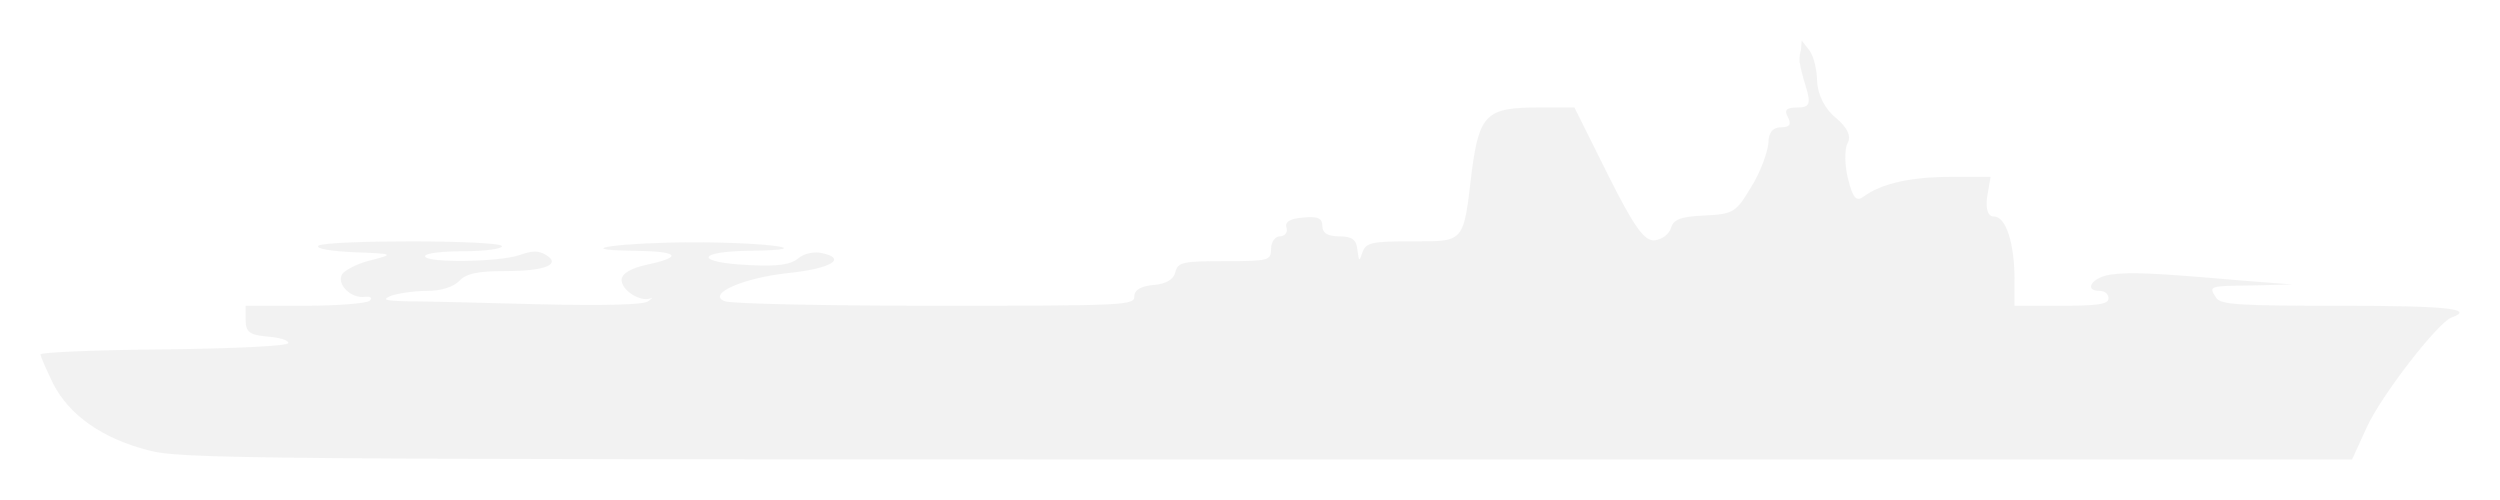
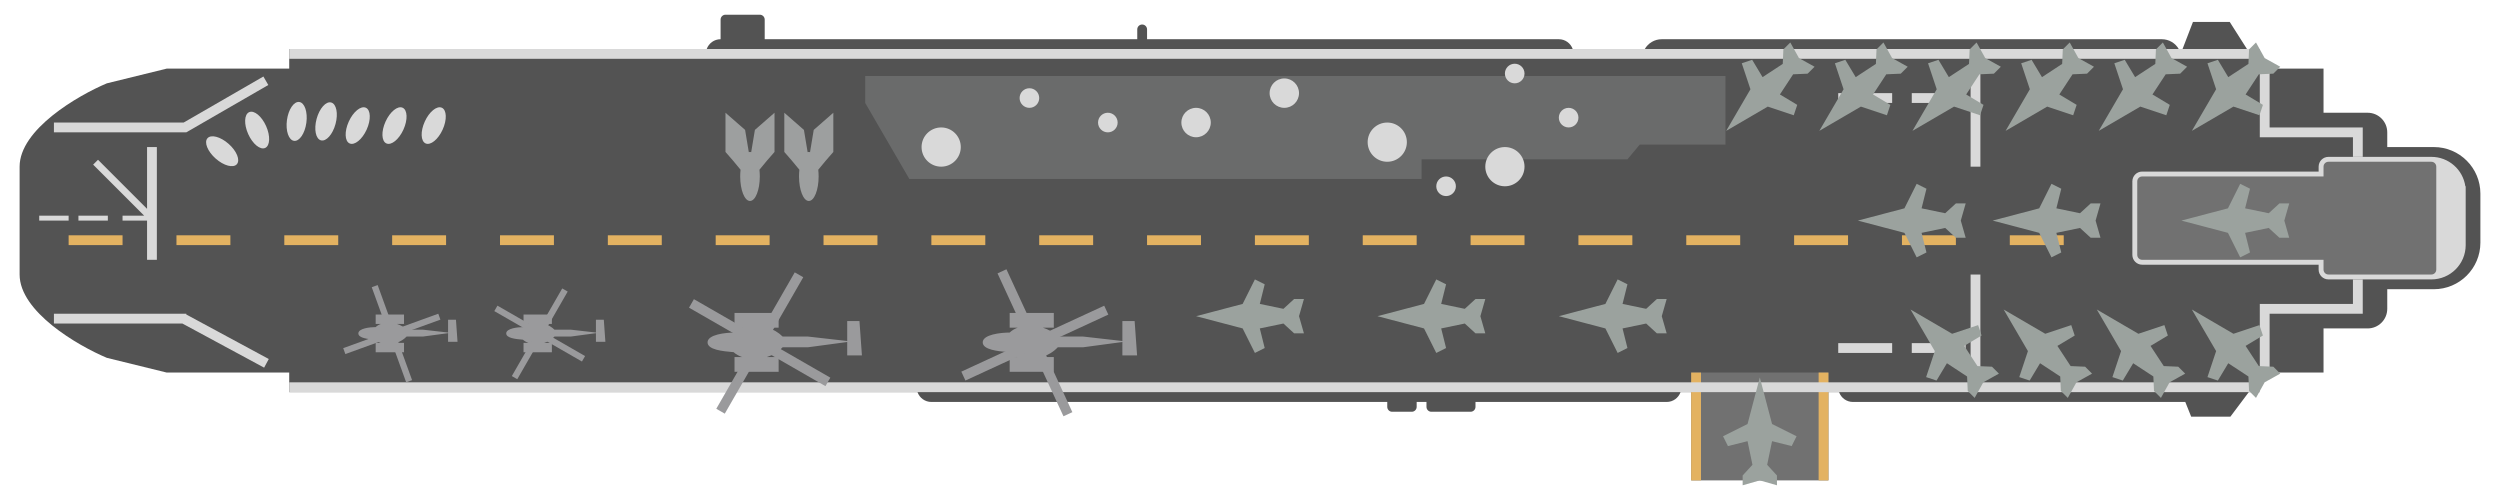
- <svg xmlns="http://www.w3.org/2000/svg" width="185" height="37" viewBox="0 0 185 37" fill="none">
-   <path d="M133.265 3.734C133.138 4.137 133.138 4.578 133.202 4.724C133.202 4.871 133.391 5.641 133.644 6.449C134.024 7.696 133.897 7.953 133.012 7.953C132.19 7.953 132 8.136 132.316 8.686C132.569 9.2 132.443 9.42 131.81 9.42C131.178 9.42 130.862 9.824 130.862 10.594C130.799 11.254 130.293 12.722 129.597 13.822C128.459 15.73 128.269 15.84 126.119 15.95C124.349 16.024 123.843 16.244 123.653 16.867C123.527 17.308 123.021 17.711 122.452 17.785C121.693 17.858 120.934 16.831 118.974 12.905L116.507 7.953H113.852C109.994 7.953 109.488 8.466 108.919 12.612C108.287 18.041 108.413 17.858 104.493 17.858C101.457 17.858 101.078 17.968 100.825 18.665C100.572 19.399 100.572 19.362 100.446 18.482C100.382 17.748 100.066 17.491 99.118 17.491C98.233 17.491 97.853 17.234 97.853 16.721C97.853 16.17 97.537 15.987 96.462 16.097C95.45 16.17 95.071 16.427 95.197 16.831C95.324 17.198 95.071 17.491 94.691 17.491C94.375 17.491 94.059 17.895 94.059 18.408C94.059 19.289 93.869 19.325 90.644 19.325C87.546 19.325 87.166 19.399 86.977 20.133C86.85 20.683 86.281 21.013 85.396 21.086C84.447 21.16 83.941 21.453 83.941 21.93C83.941 22.59 83.372 22.627 69.271 22.627C61.176 22.627 54.157 22.48 53.651 22.297C52.26 21.783 54.916 20.573 58.331 20.206C61.493 19.876 62.694 19.142 60.86 18.738C60.291 18.592 59.532 18.738 59.09 19.105C58.521 19.582 57.572 19.729 55.485 19.619C51.375 19.436 51.438 18.592 55.612 18.555C60.734 18.482 56.877 17.931 51.375 17.931C46.063 17.931 41.953 18.482 46.822 18.555C50.237 18.592 50.616 18.995 47.897 19.582C46.696 19.839 46 20.243 46 20.72C46 21.49 47.391 22.37 48.15 22.077C48.34 21.967 48.276 22.077 47.96 22.297C47.644 22.554 44.799 22.627 39.929 22.517C35.756 22.407 31.393 22.297 30.191 22.297C28.484 22.26 28.231 22.187 28.927 21.893C29.432 21.71 30.634 21.527 31.582 21.527C32.657 21.527 33.543 21.233 33.985 20.793C34.491 20.243 35.313 20.059 37.463 20.059C40.372 20.059 41.574 19.546 40.372 18.849C39.803 18.518 39.36 18.555 38.412 18.885C36.894 19.399 31.456 19.472 31.456 18.959C31.456 18.738 32.721 18.592 34.301 18.592C35.882 18.592 37.147 18.408 37.147 18.225C37.147 17.748 24.057 17.748 23.552 18.188C23.362 18.408 24.563 18.592 26.207 18.665C29.179 18.775 29.179 18.812 27.472 19.252C26.524 19.472 25.575 19.949 25.322 20.279C24.879 21.013 25.954 22.114 27.029 21.967C27.409 21.93 27.599 22.04 27.346 22.26C27.156 22.444 25.006 22.627 22.54 22.627H18.177V23.691C18.177 24.572 18.493 24.792 19.757 24.902C20.643 24.975 21.338 25.159 21.338 25.379C21.338 25.599 17.734 25.782 12.169 25.856C7.11 25.892 3 26.076 3 26.223C3 26.406 3.443 27.36 3.949 28.424C5.15 30.735 7.553 32.422 10.904 33.303C13.307 33.963 17.165 34 93.743 34H174.052L175.127 31.652C176.202 29.267 180.375 23.911 181.387 23.508C183.221 22.847 181.071 22.627 173.166 22.627C165.768 22.627 164.313 22.554 163.997 22.04C163.428 21.16 163.428 21.16 166.653 21.123L169.625 21.05L165.831 20.756C159.128 20.169 157.61 20.133 156.219 20.316C154.828 20.499 154.133 21.527 155.397 21.527C155.777 21.527 156.03 21.783 156.03 22.077C156.03 22.517 155.208 22.627 152.552 22.627H149.074V20.683C149.074 18.005 148.441 16.024 147.556 16.024C147.113 16.024 146.924 15.51 147.05 14.556L147.303 13.089H144.394C141.422 13.089 139.272 13.566 137.944 14.52C137.375 14.96 137.122 14.703 136.743 13.199C136.49 12.135 136.49 10.961 136.743 10.557C136.996 10.044 136.68 9.42 135.858 8.723C135.035 8.063 134.53 7.035 134.466 6.045C134.466 5.201 134.213 4.137 133.897 3.734L133.328 3L133.265 3.734Z" fill="#E6E6E6" fill-opacity="0.5" />
+ <svg xmlns="http://www.w3.org/2000/svg" width="510" height="102" viewBox="0 0 510 102" fill="none">
+   <path fill-rule="evenodd" clip-rule="evenodd" d="M34 76L21.797 73C15.864 70.5 4 63.6 4 56L4 45L4 34C4 26.4 15.864 19.5 21.797 17L34 14L59 14L59 10L144.171 10C144.583 8.835 145.694 8 147 8L147 4C147 3.448 147.448 3 148 3L155 3C155.552 3 156 3.448 156 4L156 8L232 8L232 6C232 5.448 232.448 5 233 5C233.552 5 234 5.448 234 6L234 8L318 8C319.306 8 320.417 8.835 320.829 10L335.535 10C336.227 8.804 337.519 8 339 8L441 8C442.481 8 443.773 8.804 444.465 10L445.238 10L447.364 4.472L454.864 4.472L458.382 10L461 10L461 14L474 14L474 23L483 23C485.209 23 487 24.791 487 27L487 30L496.5 30C501.747 30 506 34.253 506 39.5L506 49.5C506 54.747 501.747 59 496.5 59L487 59L487 63C487 65.209 485.209 67 483 67L474 67L474 76L461 76L461 80L458.75 80L455 85L447 85L445.8 82L378 82C376.694 82 375.583 81.165 375.171 80L342.829 80C342.417 81.165 341.306 82 340 82L301 82L301 83C301 83.552 300.552 84 300 84L292 84C291.448 84 291 83.552 291 83L291 82L289 82L289 83C289 83.552 288.552 84 288 84L284 84C283.448 84 283 83.552 283 83L283 82L190 82C188.694 82 187.583 81.165 187.171 80L59 80L59 76L34 76Z" fill="#535353" />
+   <rect x="345" y="98" width="22" height="28" transform="rotate(-90 345 98)" fill="#717171" />
+   <rect width="22" height="2" transform="matrix(-4.37114e-08 -1 -1 4.37114e-08 347 98)" fill="#E3B261" />
+   <rect width="11" height="2" transform="matrix(1 0 0 -1 366 50)" fill="#E3B261" />
+   <rect width="11" height="2" transform="matrix(1 0 0 -1 344 50)" fill="#E3B261" />
+   <rect width="11" height="2" transform="matrix(1 0 0 -1 322 50)" fill="#E3B261" />
+   <rect width="11" height="2" transform="matrix(1 0 0 -1 300 50)" fill="#E3B261" />
+   <rect width="11" height="2" transform="matrix(1 0 0 -1 278 50)" fill="#E3B261" />
+   <rect width="11" height="2" transform="matrix(1 0 0 -1 256 50)" fill="#E3B261" />
+   <rect width="11" height="2" transform="matrix(1 0 0 -1 234 50)" fill="#E3B261" />
+   <rect width="11" height="2" transform="matrix(1 0 0 -1 212 50)" fill="#E3B261" />
+   <rect width="11" height="2" transform="matrix(1 0 0 -1 190 50)" fill="#E3B261" />
+   <rect width="11" height="2" transform="matrix(1 0 0 -1 168 50)" fill="#E3B261" />
+   <rect width="11" height="2" transform="matrix(1 0 0 -1 146 50)" fill="#E3B261" />
+   <rect width="11" height="2" transform="matrix(1 0 0 -1 124 50)" fill="#E3B261" />
+   <rect width="11" height="2" transform="matrix(1 0 0 -1 388 50)" fill="#E3B261" />
+   <rect width="11" height="2" transform="matrix(1 0 0 -1 410 50)" fill="#E3B261" />
+   <rect width="11" height="2" transform="matrix(1 0 0 -1 102 50)" fill="#E3B261" />
+   <rect width="11" height="2" transform="matrix(1 0 0 -1 80 50)" fill="#E3B261" />
+   <rect width="11" height="2" transform="matrix(1 0 0 -1 58 50)" fill="#E3B261" />
+   <path d="M36 50H47V48H36V50Z" fill="#E3B261" />
+   <path d="M14 50L25 50V48H14L14 50Z" fill="#E3B261" />
+   <rect width="22" height="2" transform="matrix(-4.37114e-08 -1 -1 4.37114e-08 373 98)" fill="#E3B261" />
+   <path fill-rule="evenodd" clip-rule="evenodd" d="M437 54C435.896 54 435 53.105 435 52L435 37C435 35.895 435.896 35 437 35L473 35L473 34C473 32.895 473.896 32 475 32L496 32C499.526 32 502.444 34.608 502.929 38L503 38L503 39L503 50C503 53.866 499.866 57 496 57L475 57C473.896 57 473 56.105 473 55L473 54L437 54Z" fill="#D9D9D9" />
+   <rect x="436" y="53" width="17" height="41" rx="1" transform="rotate(-90 436 53)" fill="#717171" />
+   <rect x="474" y="56" width="23" height="23" rx="1" transform="rotate(-90 474 56)" fill="#717171" />
+   <path fill-rule="evenodd" clip-rule="evenodd" d="M8 45L8 44L14 44L14 45L8 45ZM16 44L16 45L22 45L22 44L16 44ZM25 44L25 45L30 45L30 53L32 53L32 30L30 30L30 42.602L19.992 32.594L19 33.586L29.414 44L25 44ZM11 66L11 64L38 64L38 64.155L54.83 73.24L53.879 75L37.207 66L11 66ZM54.733 17.339L53.733 15.607L37.464 25L11 25L11 27L38 27L38 27L54.733 17.339Z" fill="#D9D9D9" />
+   <path d="M185.5 36.5L176.5 21L176.5 15.5L231.5 15.5L352 15.5L352 29.5L334.5 29.5L332 32.5L290 32.5L290 36.5L185.5 36.5Z" fill="#6A6B6B" />
+   <path fill-rule="evenodd" clip-rule="evenodd" d="M461 80L59 80L59 78L402 78L402 56L404 56L404 78L461 78L461 80ZM375 72L386 72L386 70L375 70L375 72ZM375 21L386 21L386 19L375 19L375 21ZM401 72L390 72L390 70L401 70L401 72ZM390 21L401 21L401 19L390 19L390 21ZM402 34L404 34L404 12L461 12L461 10L59 10L59 12L402 12L402 34ZM311 34C311 31.791 309.209 30 307 30C304.791 30 303 31.791 303 34C303 36.209 304.791 38 307 38C309.209 38 311 36.209 311 34ZM283 25C285.209 25 287 26.791 287 29C287 31.209 285.209 33 283 33C280.791 33 279 31.209 279 29C279 26.791 280.791 25 283 25ZM322 24C322 22.895 321.105 22 320 22C318.895 22 318 22.895 318 24C318 25.105 318.895 26 320 26C321.105 26 322 25.105 322 24ZM309 13C310.105 13 311 13.895 311 15C311 16.105 310.105 17 309 17C307.895 17 307 16.105 307 15C307 13.895 307.895 13 309 13ZM297 38C297 36.895 296.105 36 295 36C293.895 36 293 36.895 293 38C293 39.105 293.895 40 295 40C296.105 40 297 39.105 297 38ZM262 16C263.657 16 265 17.343 265 19C265 20.657 263.657 22 262 22C260.343 22 259 20.657 259 19C259 17.343 260.343 16 262 16ZM247 25C247 23.343 245.657 22 244 22C242.343 22 241 23.343 241 25C241 26.657 242.343 28 244 28C245.657 28 247 26.657 247 25ZM192 26C194.209 26 196 27.791 196 30C196 32.209 194.209 34 192 34C189.791 34 188 32.209 188 30C188 27.791 189.791 26 192 26ZM212 20C212 18.895 211.105 18 210 18C208.895 18 208 18.895 208 20C208 21.105 208.895 22 210 22C211.105 22 212 21.105 212 20ZM226 23C227.105 23 228 23.895 228 25C228 26.105 227.105 27 226 27C224.895 27 224 26.105 224 25C224 23.895 224.895 23 226 23ZM461 76L461 62L463 62L480 62L480 57L482 57L482 62L482 64L480 64L463 64L463 76L461 76ZM480 26L463 26L463 14L461 14L461 28L463 28L480 28L480 32L482 32L482 28L482 26L480 26Z" fill="#D9D9D9" />
+   <ellipse cx="45.32" cy="30.851" rx="2" ry="4" transform="rotate(-48.4621 45.3203 30.8505)" fill="#D9D9D9" />
+   <ellipse cx="52.458" cy="26.532" rx="2" ry="4" transform="rotate(-24.0845 52.4582 26.5321)" fill="#D9D9D9" />
+   <ellipse cx="60.518" cy="24.768" rx="2" ry="4" transform="rotate(7.69959 60.5178 24.768)" fill="#D9D9D9" />
+   <ellipse cx="66.518" cy="24.768" rx="2" ry="4" transform="rotate(15.1358 66.5178 24.768)" fill="#D9D9D9" />
+   <ellipse cx="72.975" cy="25.617" rx="2" ry="4" transform="rotate(24.4786 72.9751 25.6166)" fill="#D9D9D9" />
+   <ellipse cx="80.478" cy="25.617" rx="2" ry="4" transform="rotate(24.4786 80.4775 25.6166)" fill="#D9D9D9" />
+   <ellipse cx="88.478" cy="25.617" rx="2" ry="4" transform="rotate(24.4786 88.4775 25.6166)" fill="#D9D9D9" />
+   <path fill-rule="evenodd" clip-rule="evenodd" d="M148 31C148.83 31.934 150.178 33.489 151.076 34.626C151.027 35.062 151 35.523 151 36C151 38.761 151.895 41 153 41C154.105 41 155 38.761 155 36C155 35.523 154.973 35.062 154.924 34.626C155.822 33.489 157.17 31.934 158 31L158 23L154 26.5L153.244 31.037C153.164 31.012 153.083 31 153 31C152.917 31 152.836 31.012 152.756 31.037L152 26.5L148 23L148 31Z" fill="#9D9F9F" />
+   <path fill-rule="evenodd" clip-rule="evenodd" d="M160 31C160.83 31.934 162.178 33.489 163.076 34.626C163.027 35.062 163 35.523 163 36C163 38.761 163.895 41 165 41C166.105 41 167 38.761 167 36C167 35.523 166.973 35.062 166.924 34.626C167.822 33.489 169.17 31.934 170 31L170 23L166 26.5L165.244 31.037C165.164 31.012 165.083 31 165 31C164.917 31 164.836 31.012 164.756 31.037L164 26.5L160 23L160 31Z" fill="#9D9F9F" />
+   <path d="M426.5 48.5L424.319 46.5L419.5 47.5L420.5 51.5L418.5 52.5L416 47.5L406.5 45L416 42.5L418.5 37.5L420.5 38.5L419.5 42.5L424.319 43.5L426.5 41.5L428.5 41.5L427.5 45L428.5 48.5L426.5 48.5Z" fill="#9BA29E" />
+   <path d="M465 48.5L462.819 46.5L458 47.5L459 51.5L457 52.5L454.5 47.5L445 45L454.5 42.5L457 37.5L459 38.5L458 42.5L462.819 43.5L465 41.5L467 41.5L466 45L467 48.5L465 48.5Z" fill="#9BA29E" />
+   <path d="M399 48.5L396.819 46.5L392 47.5L393 51.5L391 52.5L388.5 47.5L379 45L388.5 42.5L391 37.5L393 38.5L392 42.5L396.819 43.5L399 41.5L401 41.5L400 45L401 48.5L399 48.5Z" fill="#9BA29E" />
+   <path d="M338 68L335.819 66L331 67L332 71L330 72L327.5 67L318 64.5L327.5 62L330 57L332 58L331 62L335.819 63L338 61L340 61L339 64.5L340 68L338 68Z" fill="#9BA29E" />
+   <path d="M355.5 97L357.5 94.819L356.5 90L352.5 91L351.5 89L356.5 86.5L359 77L361.5 86.5L366.5 89L365.5 91L361.5 90L360.5 94.819L362.5 97L362.5 99L359 98L355.5 99L355.5 97Z" fill="#9BA29E" />
+   <path d="M301 68L298.819 66L294 67L295 71L293 72L290.5 67L281 64.5L290.5 62L293 57L295 58L294 62L298.819 63L301 61L303 61L302 64.5L303 68L301 68Z" fill="#9BA29E" />
+   <path d="M264 68L261.819 66L257 67L258 71L256 72L253.5 67L244 64.5L253.5 62L256 57L258 58L257 62L261.819 63L264 61L266 61L265 64.5L266 68L264 68Z" fill="#9BA29E" />
+   <path d="M463.757 15.029L460.801 15.158L458.101 19.272L461.636 21.393L460.929 23.515L455.626 21.747L447.14 26.697L452.09 18.211L450.322 12.908L452.444 12.201L454.565 15.736L458.68 13.036L458.808 10.08L460.222 8.665L461.99 11.847L465.172 13.615L463.757 15.029Z" fill="#9BA29E" />
+   <path d="M458.808 79.757L458.679 76.801L454.565 74.1L452.444 77.636L450.322 76.929L452.09 71.626L447.14 63.14L455.626 68.09L460.929 66.322L461.636 68.444L458.1 70.565L460.801 74.68L463.757 74.808L465.171 76.222L461.99 77.99L460.222 81.172L458.808 79.757Z" fill="#9BA29E" />
+   <path d="M439.414 79.757L439.286 76.801L435.172 74.1L433.05 77.636L430.929 76.929L432.697 71.626L427.747 63.14L436.232 68.09L441.536 66.322L442.243 68.444L438.707 70.565L441.407 74.68L444.364 74.808L445.778 76.222L442.596 77.99L440.828 81.172L439.414 79.757Z" fill="#9BA29E" />
+   <path d="M401.414 79.757L401.286 76.801L397.172 74.1L395.05 77.636L392.929 76.929L394.697 71.626L389.747 63.14L398.232 68.09L403.536 66.322L404.243 68.444L400.707 70.565L403.407 74.68L406.364 74.808L407.778 76.222L404.596 77.99L402.828 81.172L401.414 79.757Z" fill="#9BA29E" />
+   <path d="M420.414 79.757L420.286 76.801L416.172 74.1L414.05 77.636L411.929 76.929L413.697 71.626L408.747 63.14L417.232 68.09L422.536 66.322L423.243 68.444L419.707 70.565L422.407 74.68L425.364 74.808L426.778 76.222L423.596 77.99L421.828 81.172L420.414 79.757Z" fill="#9BA29E" />
+   <path d="M444.757 15.029L441.801 15.158L439.101 19.272L442.636 21.393L441.929 23.515L436.626 21.747L428.14 26.697L433.09 18.211L431.322 12.908L433.444 12.201L435.565 15.736L439.68 13.036L439.808 10.08L441.222 8.665L442.99 11.847L446.172 13.615L444.757 15.029Z" fill="#9BA29E" />
+   <path d="M425.757 15.029L422.801 15.158L420.101 19.272L423.636 21.393L422.929 23.515L417.626 21.747L409.14 26.697L414.09 18.211L412.322 12.908L414.444 12.201L416.565 15.736L420.68 13.036L420.808 10.08L422.222 8.665L423.99 11.847L427.172 13.615L425.757 15.029Z" fill="#9BA29E" />
+   <path d="M406.757 15.029L403.801 15.158L401.101 19.272L404.636 21.393L403.929 23.515L398.626 21.747L390.14 26.697L395.09 18.211L393.322 12.908L395.444 12.201L397.565 15.736L401.68 13.036L401.808 10.08L403.222 8.665L404.99 11.847L408.172 13.615L406.757 15.029Z" fill="#9BA29E" />
+   <path d="M387.757 15.029L384.801 15.158L382.101 19.272L385.636 21.393L384.929 23.515L379.626 21.747L371.14 26.697L376.09 18.211L374.322 12.908L376.444 12.201L378.565 15.736L382.68 13.036L382.808 10.08L384.222 8.665L385.99 11.847L389.172 13.615L387.757 15.029Z" fill="#9BA29E" />
+   <path d="M368.757 15.029L365.801 15.158L363.101 19.272L366.636 21.393L365.929 23.515L360.626 21.747L352.14 26.697L357.09 18.211L355.322 12.908L357.444 12.201L359.565 15.736L363.68 13.036L363.808 10.08L365.222 8.665L366.99 11.847L370.172 13.615L368.757 15.029Z" fill="#9BA29E" />
+   <path fill-rule="evenodd" clip-rule="evenodd" d="M164.842 70.842L173.658 69.659L164.842 68.659L159.658 68.659C158.797 67.798 157.732 67.2 156.61 66.842L158.842 66.842L158.842 63.842L149.842 63.842L149.842 66.842L151.484 66.842C150.833 67.078 150.269 67.415 149.842 67.842C148.008 67.842 144.342 68.242 144.342 69.842C144.342 71.369 147.515 71.651 149.398 71.819C149.488 71.827 149.575 71.835 149.658 71.842C150.126 72.27 150.722 72.607 151.399 72.842L149.842 72.842L149.842 75.842L158.842 75.842L158.842 72.842L156.42 72.842C157.615 72.465 158.75 71.809 159.658 70.842L164.842 70.842Z" fill="#9A9A9C" />
+   <path d="M175.831 72.5L172.831 72.5L172.831 65.5L175.331 65.5L175.831 72.5Z" fill="#9A9A9C" />
+   <path fill-rule="evenodd" clip-rule="evenodd" d="M116.438 68.656L122.102 67.896L116.438 67.253L113.108 67.253C112.554 66.7 111.87 66.316 111.15 66.086L112.583 66.086L112.583 64.159L106.801 64.159L106.801 66.086L107.856 66.086C107.438 66.238 107.076 66.454 106.801 66.728C105.623 66.728 103.268 66.986 103.268 68.013C103.268 68.995 105.306 69.176 106.516 69.283L106.683 69.298C106.984 69.573 107.367 69.79 107.802 69.941L106.801 69.941L106.801 71.868L112.583 71.868L112.583 69.941L111.027 69.941C111.795 69.698 112.524 69.277 113.108 68.656L116.438 68.656Z" fill="#9A9A9C" />
+   <path d="M123.498 69.721L121.57 69.721L121.57 65.224L123.176 65.224L123.498 69.721Z" fill="#9A9A9C" />
+   <path fill-rule="evenodd" clip-rule="evenodd" d="M86.275 68.656L91.939 67.896L86.275 67.253L82.945 67.253C82.392 66.7 81.707 66.316 80.987 66.086L82.42 66.086L82.42 64.159L76.638 64.159L76.638 66.086L77.694 66.086C77.276 66.238 76.913 66.454 76.638 66.728C75.461 66.728 73.105 66.986 73.105 68.013C73.105 68.995 75.144 69.176 76.353 69.283L76.521 69.298C76.821 69.573 77.204 69.79 77.639 69.941L76.638 69.941L76.638 71.868L82.42 71.868L82.42 69.941L80.865 69.941C81.632 69.698 82.362 69.277 82.945 68.656L86.275 68.656Z" fill="#9A9A9C" />
+   <path d="M93.335 69.721L91.408 69.721L91.408 65.224L93.014 65.224L93.335 69.721Z" fill="#9A9A9C" />
+   <path fill-rule="evenodd" clip-rule="evenodd" d="M220.975 70.842L229.792 69.659L220.975 68.659L215.792 68.659C214.931 67.798 213.866 67.2 212.744 66.842L214.975 66.842L214.975 63.842L205.975 63.842L205.975 66.842L207.618 66.842C206.967 67.078 206.403 67.415 205.975 67.842C204.142 67.842 200.475 68.242 200.475 69.842C200.475 71.369 203.649 71.651 205.532 71.819C205.622 71.827 205.709 71.835 205.792 71.842C206.26 72.27 206.856 72.607 207.533 72.842L205.975 72.842L205.975 75.842L214.975 75.842L214.975 72.842L212.554 72.842C213.748 72.465 214.884 71.809 215.792 70.842L220.975 70.842Z" fill="#9A9A9C" />
+   <path d="M231.965 72.5L228.965 72.5L228.965 65.5L231.465 65.5L231.965 72.5Z" fill="#9A9A9C" />
+   <path fill-rule="evenodd" clip-rule="evenodd" d="M168.389 78.773L169.387 77.04L156.384 69.56L163.864 56.558L162.13 55.561L154.651 68.563L141.558 61.031L140.561 62.765L153.654 70.297L146.122 83.39L147.855 84.387L155.387 71.294L168.389 78.773Z" fill="#9A9A9C" />
+   <path fill-rule="evenodd" clip-rule="evenodd" d="M118.717 73.751L119.358 72.638L111.004 67.832L115.81 59.479L114.696 58.839L109.891 67.192L101.479 62.353L100.839 63.467L109.25 68.305L104.411 76.717L105.525 77.358L110.364 68.946L118.717 73.751Z" fill="#9A9A9C" />
+   <path fill-rule="evenodd" clip-rule="evenodd" d="M82.857 77.985L84.065 77.548L80.784 68.487L89.845 65.206L89.408 63.998L80.347 67.279L77.044 58.155L75.835 58.592L79.139 67.716L70.015 71.02L70.452 72.228L79.576 68.924L82.857 77.985Z" fill="#9A9A9C" />
+   <path fill-rule="evenodd" clip-rule="evenodd" d="M216.947 84.92L218.763 84.082L212.478 70.462L226.097 64.177L225.259 62.361L211.64 68.646L205.31 54.932L203.494 55.77L209.824 69.484L196.109 75.814L196.947 77.63L210.662 71.3L216.947 84.92Z" fill="#9A9A9C" />
</svg>
